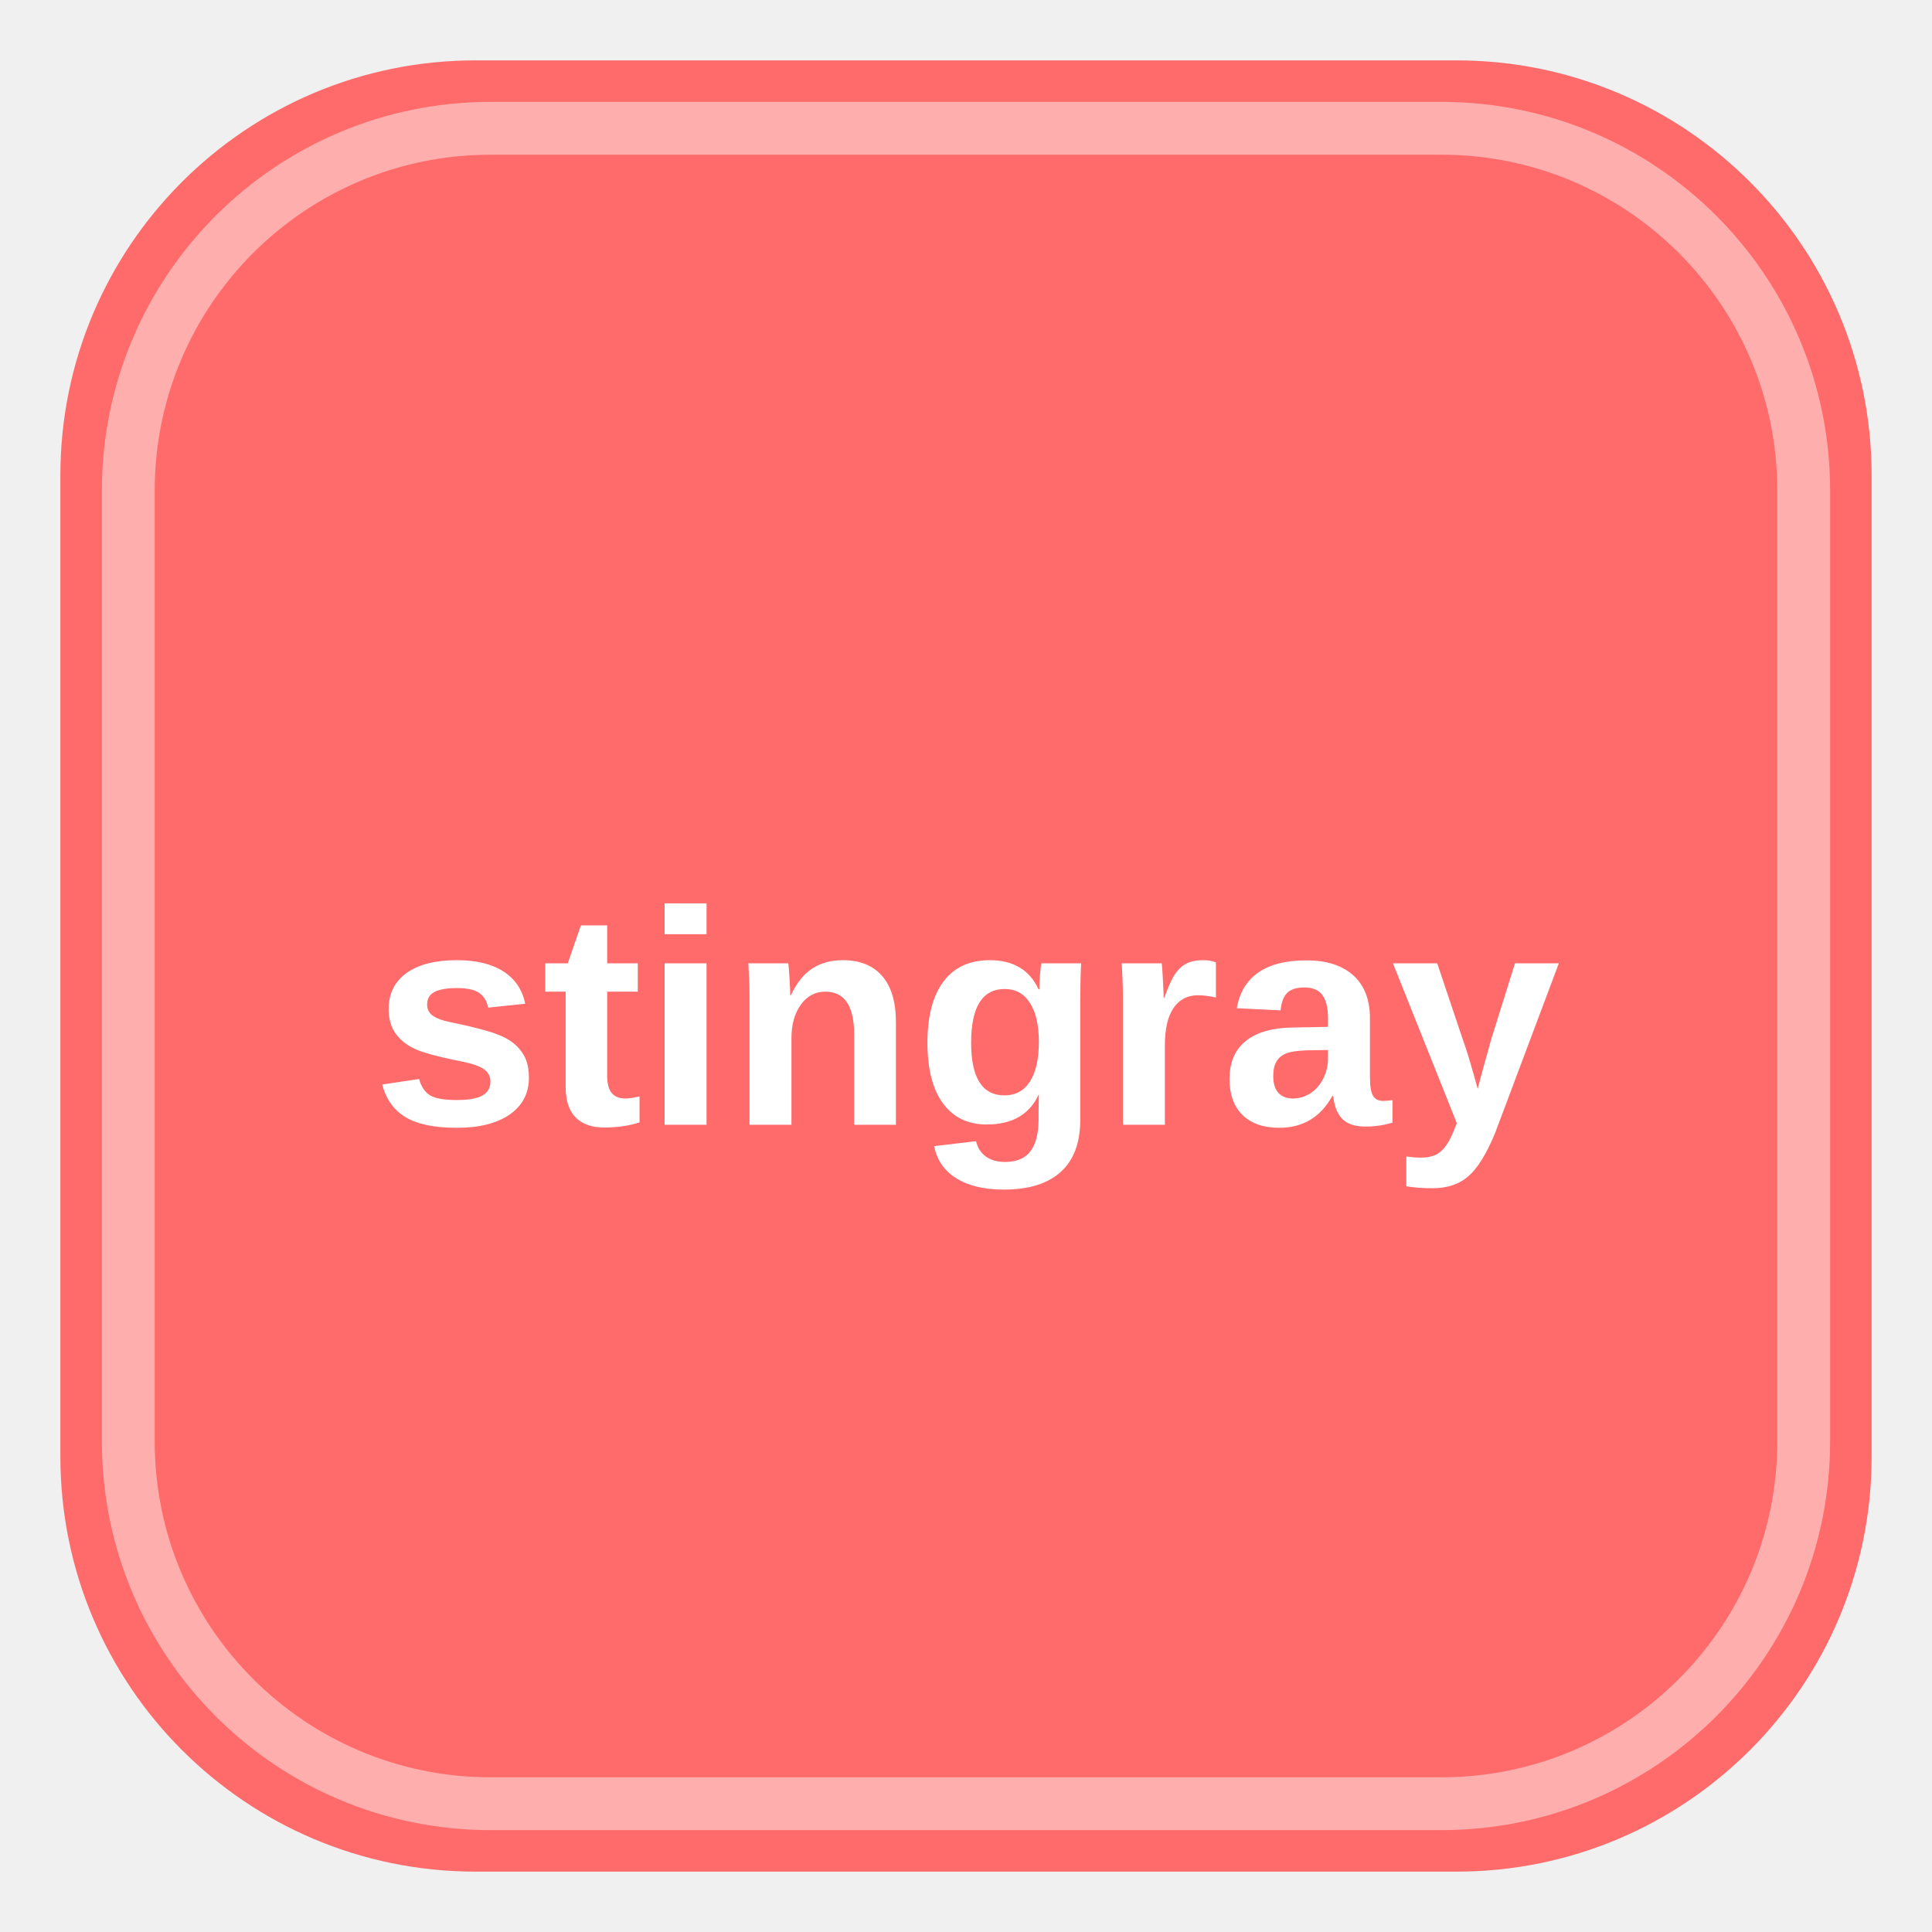
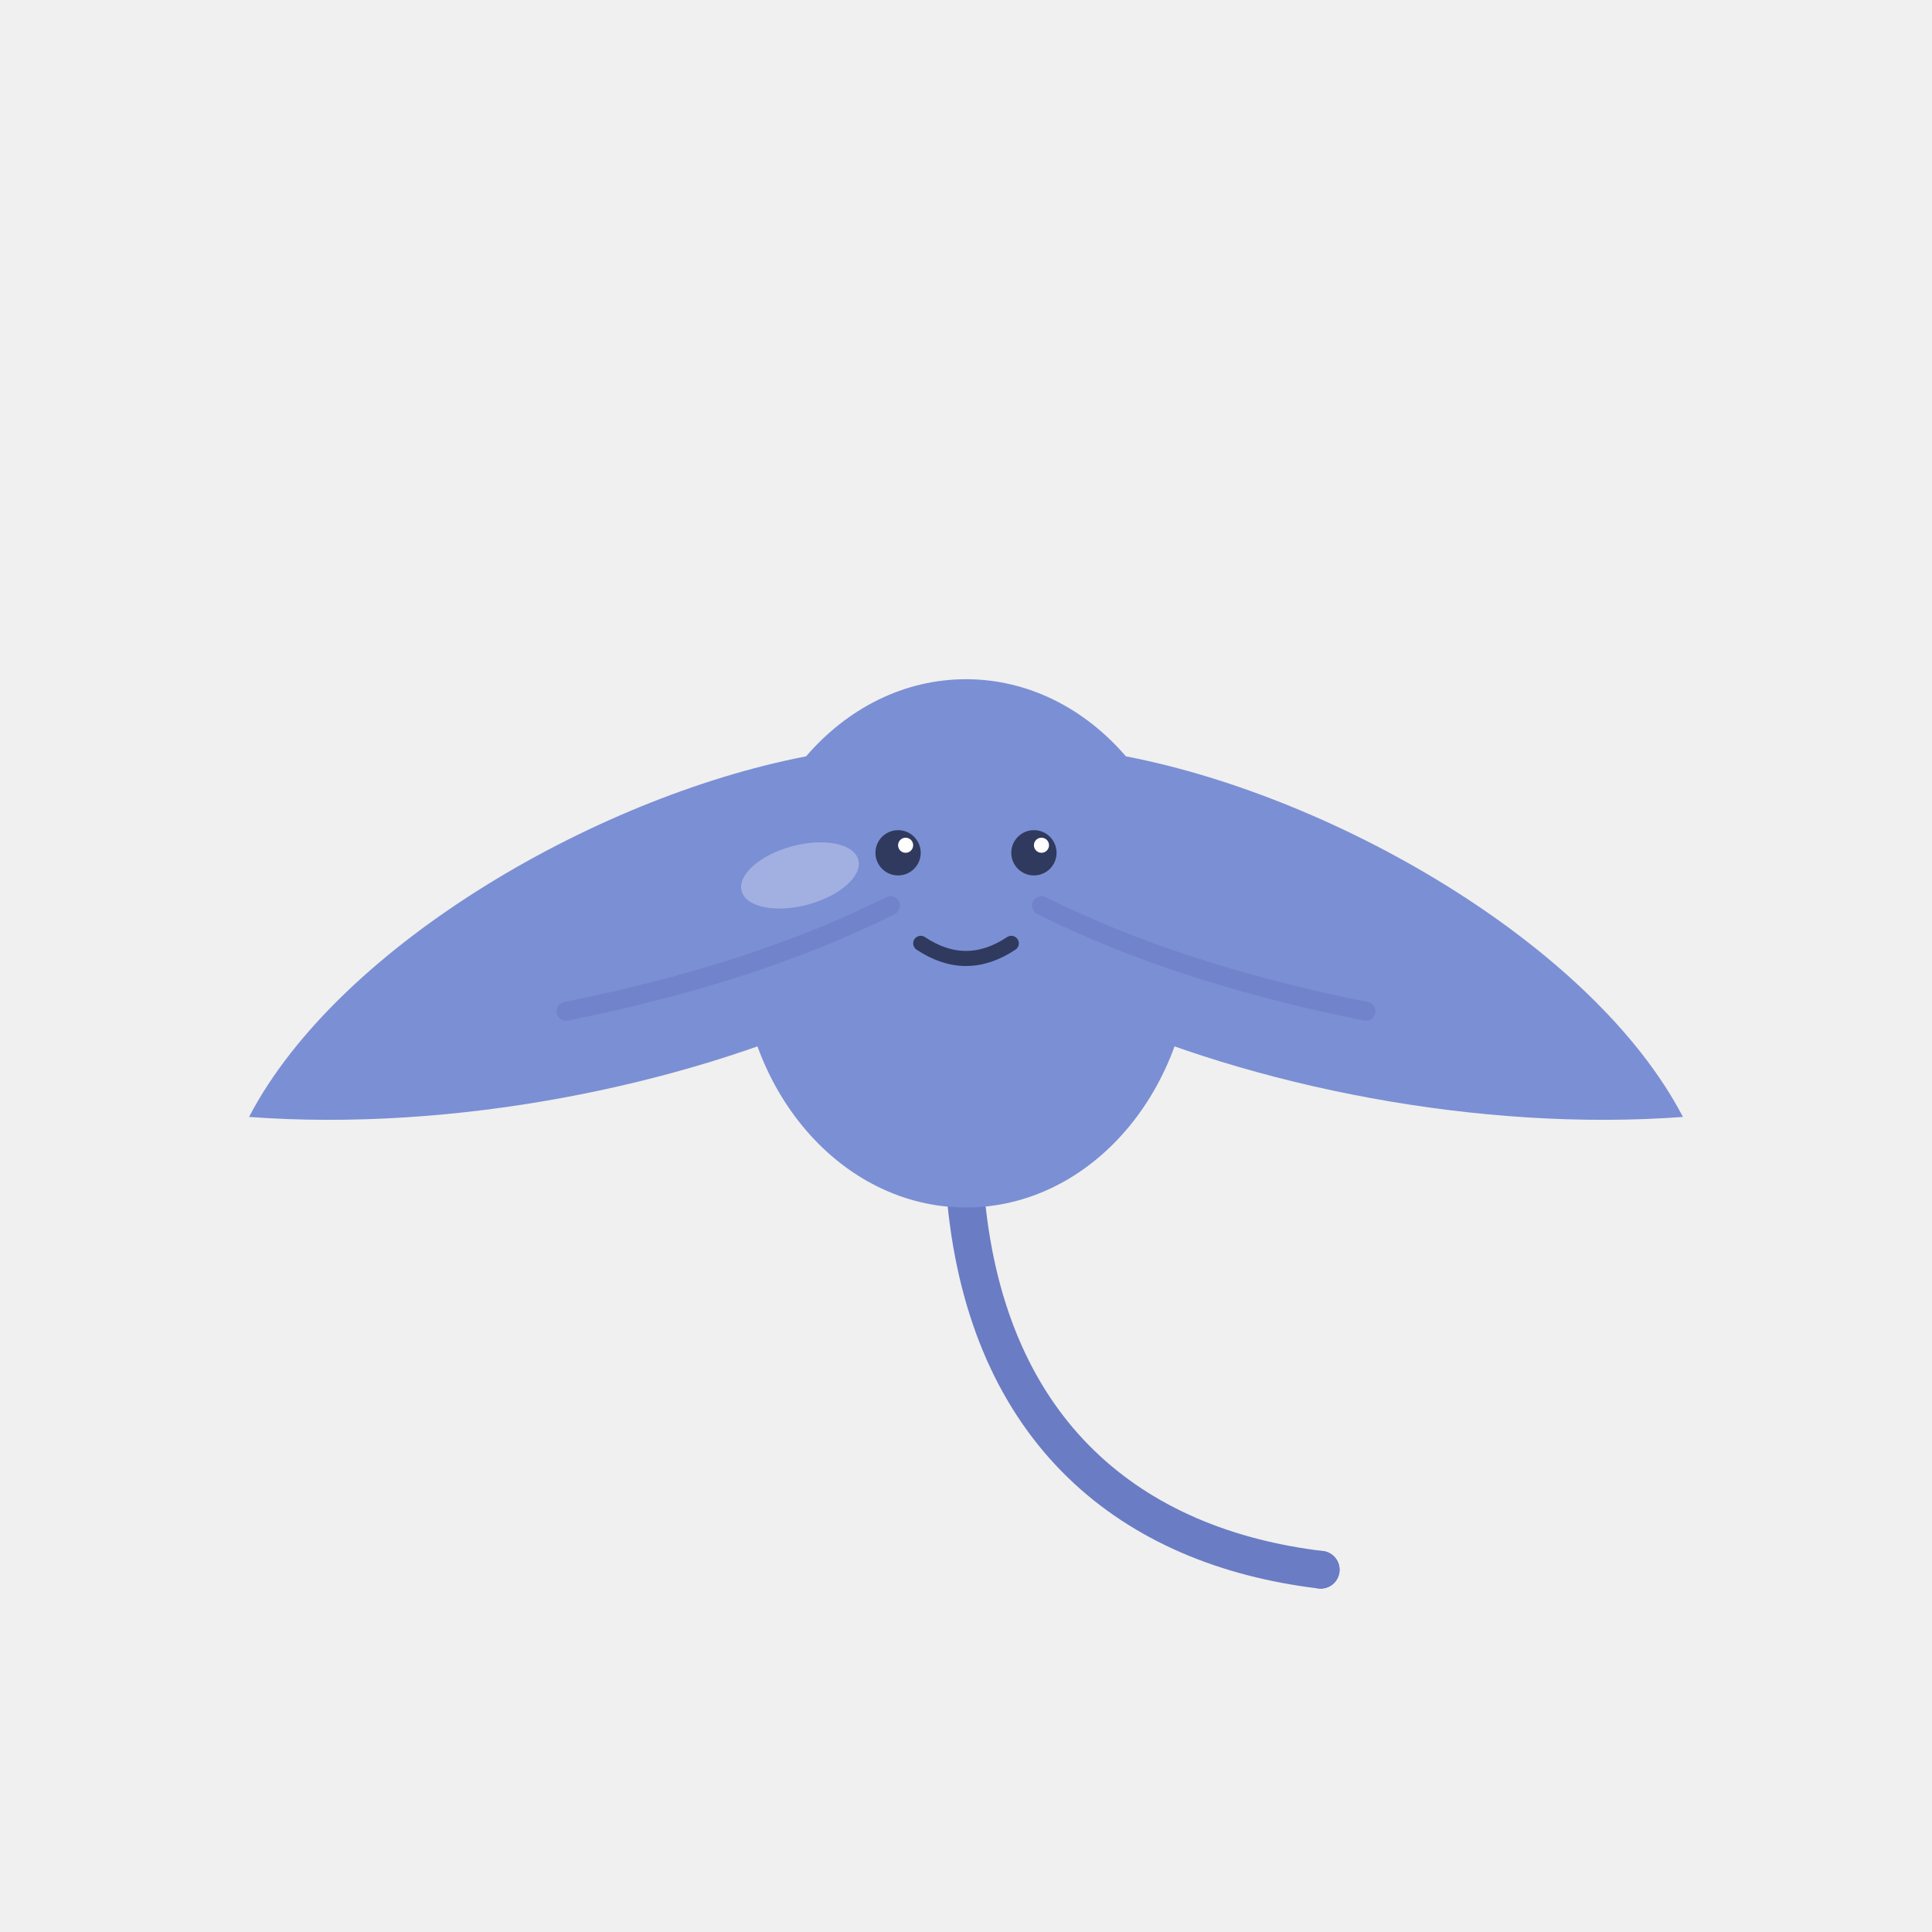
<svg xmlns="http://www.w3.org/2000/svg" width="512" height="512" viewBox="0 0 512 512">
-   <rect x="16" y="16" width="480" height="480" rx="110" fill="#FF6B6B" />
-   <rect x="34" y="34" width="444" height="444" rx="96" fill="none" stroke="rgba(255,255,255,0.45)" stroke-width="14" />
-   <text x="256" y="270" font-family="Arial, Helvetica, sans-serif" font-weight="bold" font-size="81" fill="#FFFFFF" text-anchor="middle" dominant-baseline="central">stingray</text>
+   <path d="M256 318 C262 380 300 410 350 416" stroke="#6A7CC4" stroke-width="10" fill="none" stroke-linecap="round" stroke-linejoin="round" opacity="1" />
+   <circle cx="350" cy="416" r="5" fill="#6A7CC4" />
+   <path d="M216 200 C160 210 90 250 66 296 C120 300 180 288 224 268 Z" fill="#7B8FD4" />
+   <path d="M296 200 C352 210 422 250 446 296 C392 300 332 288 288 268 Z" fill="#7B8FD4" />
+   <ellipse cx="256" cy="250" rx="60" ry="70" fill="#7B8FD4" />
+   <path d="M150 268 Q200 258 236 240" stroke="#6A7CC4" stroke-width="5" fill="none" stroke-linecap="round" stroke-linejoin="round" opacity="0.6" />
+   <path d="M362 268 Q312 258 276 240" stroke="#6A7CC4" stroke-width="5" fill="none" stroke-linecap="round" stroke-linejoin="round" opacity="0.6" />
+   <circle cx="238" cy="226" r="6" fill="#2F3A5E" />
+   <circle cx="274" cy="226" r="6" fill="#2F3A5E" />
+   <circle cx="240" cy="224" r="2" fill="#FFFFFF" />
+   <circle cx="276" cy="224" r="2" fill="#FFFFFF" />
+   <path d="M244 250 Q256 258 268 250" stroke="#2F3A5E" stroke-width="4" fill="none" stroke-linecap="round" stroke-linejoin="round" opacity="1" />
+   <ellipse cx="212" cy="232" rx="16" ry="8" fill="#FFFFFF" opacity="0.3" transform="rotate(-15 212 232)" />
</svg>
